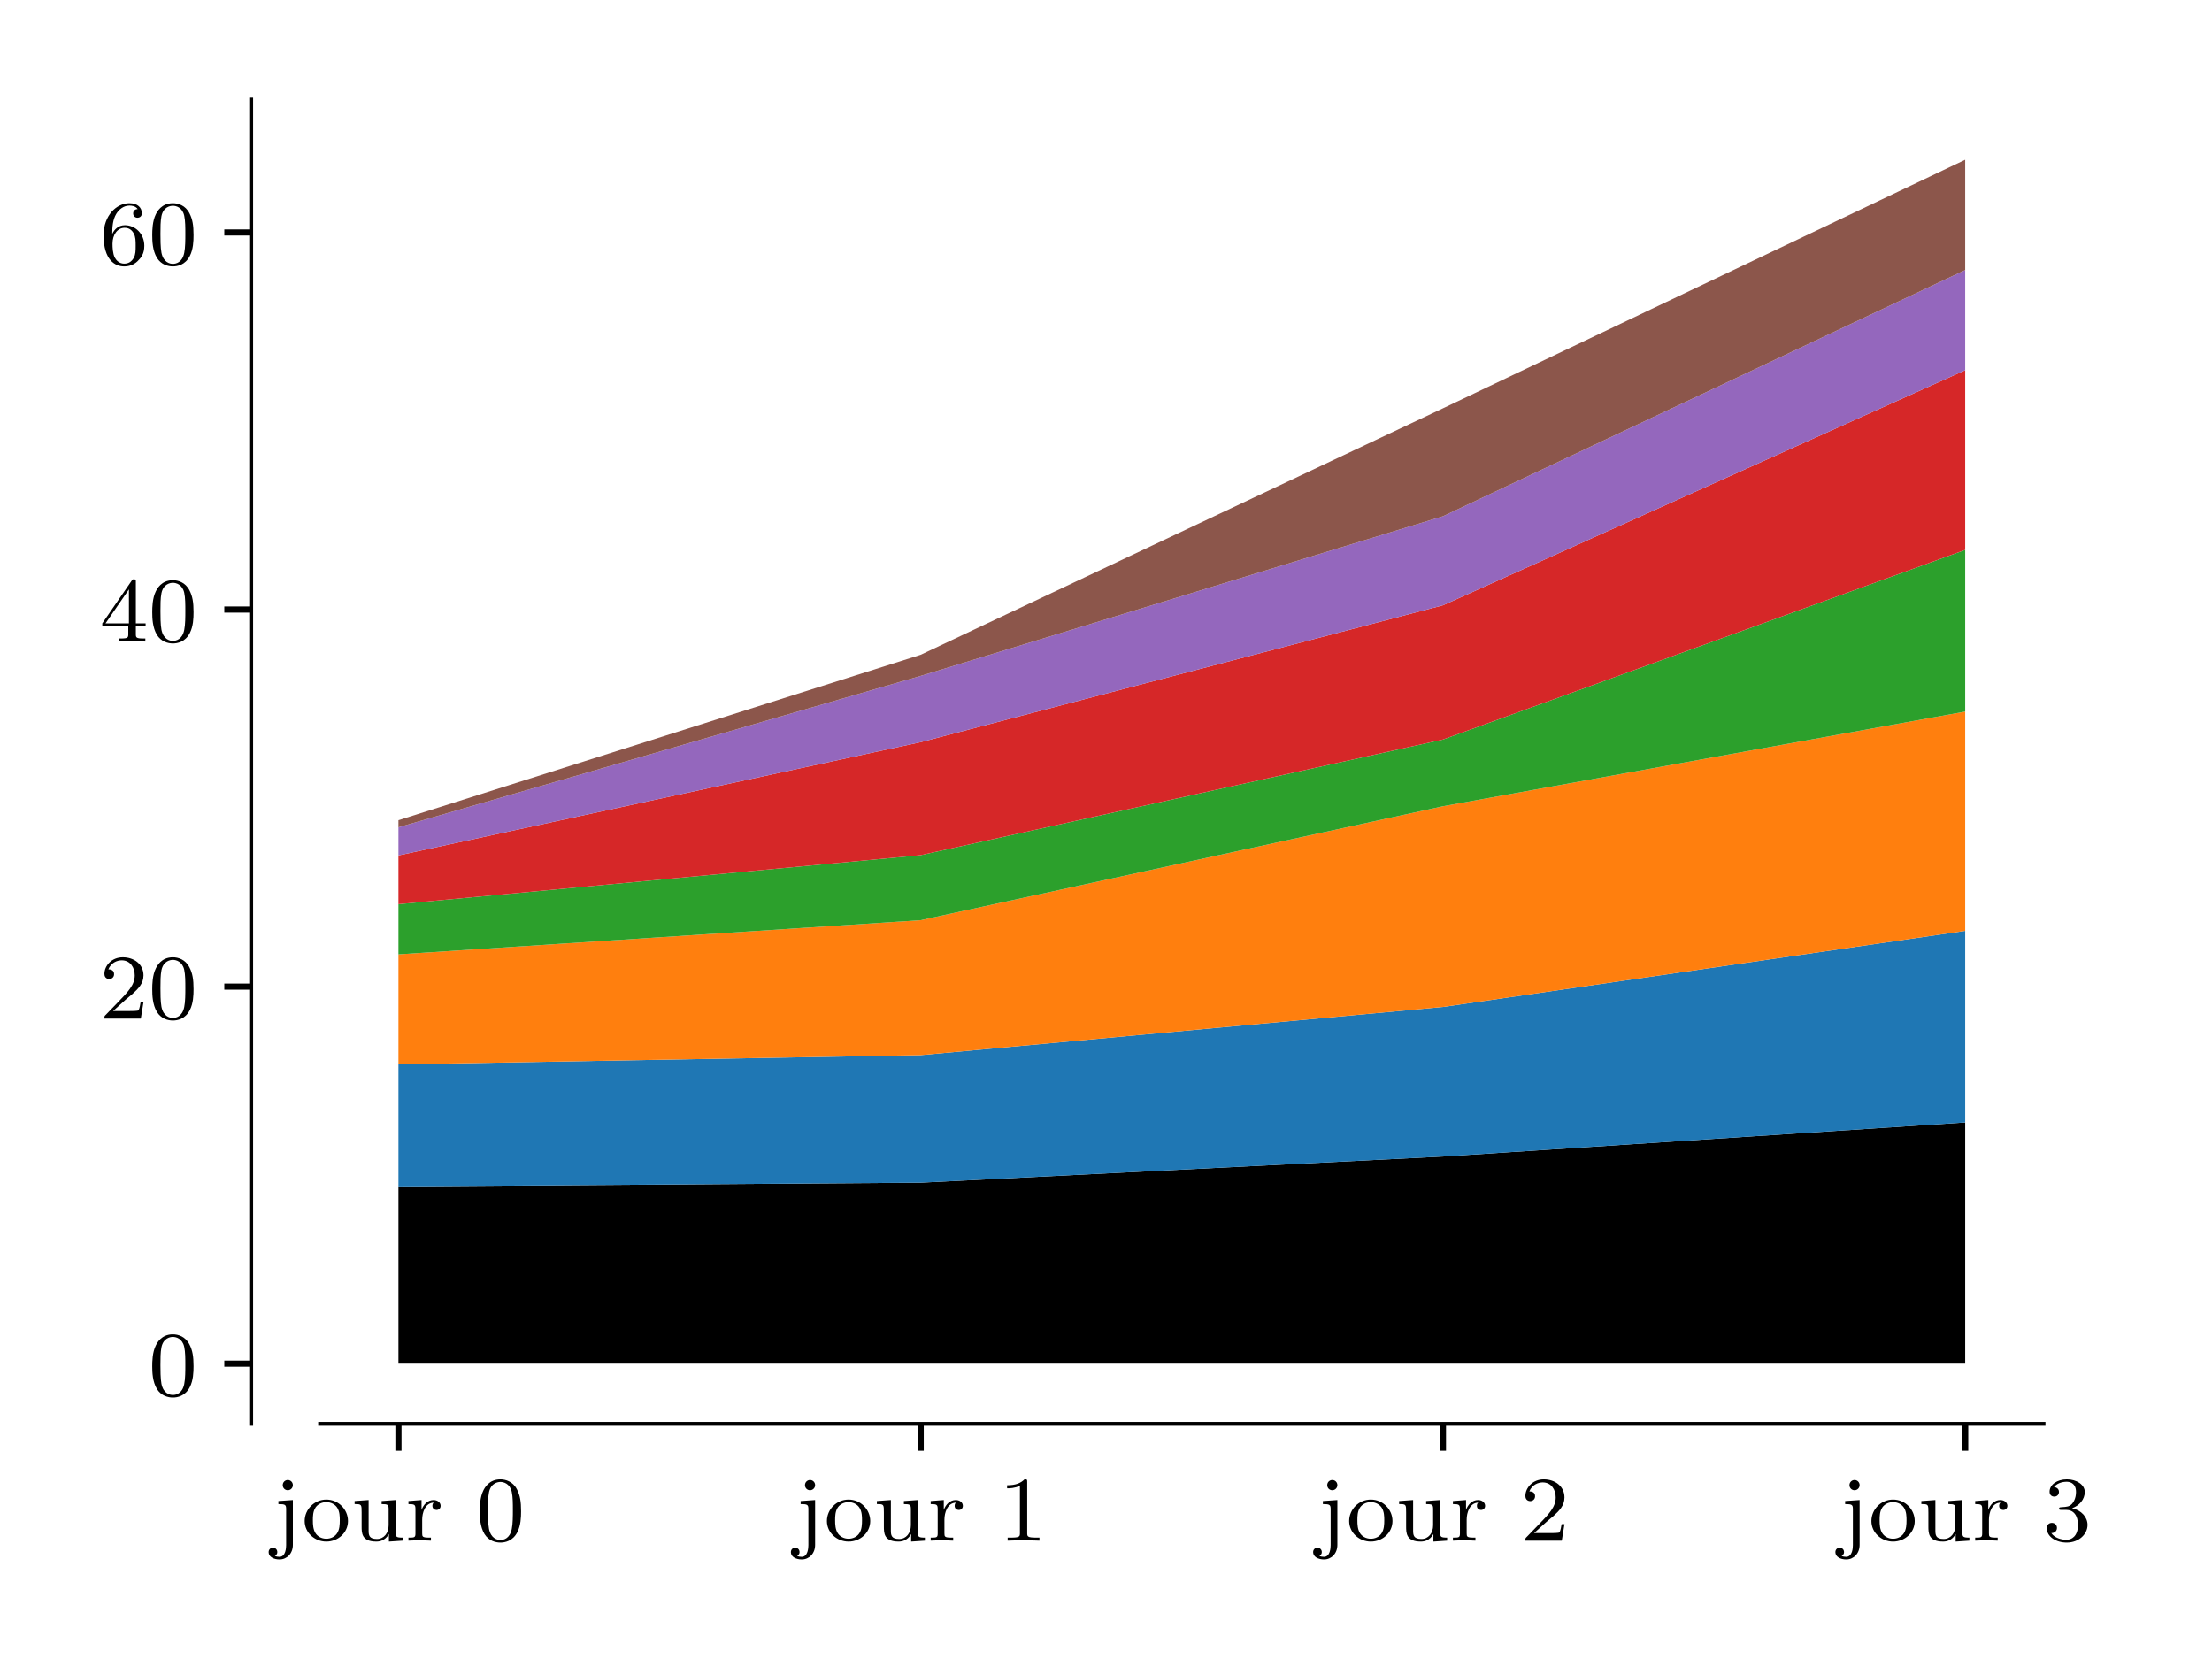
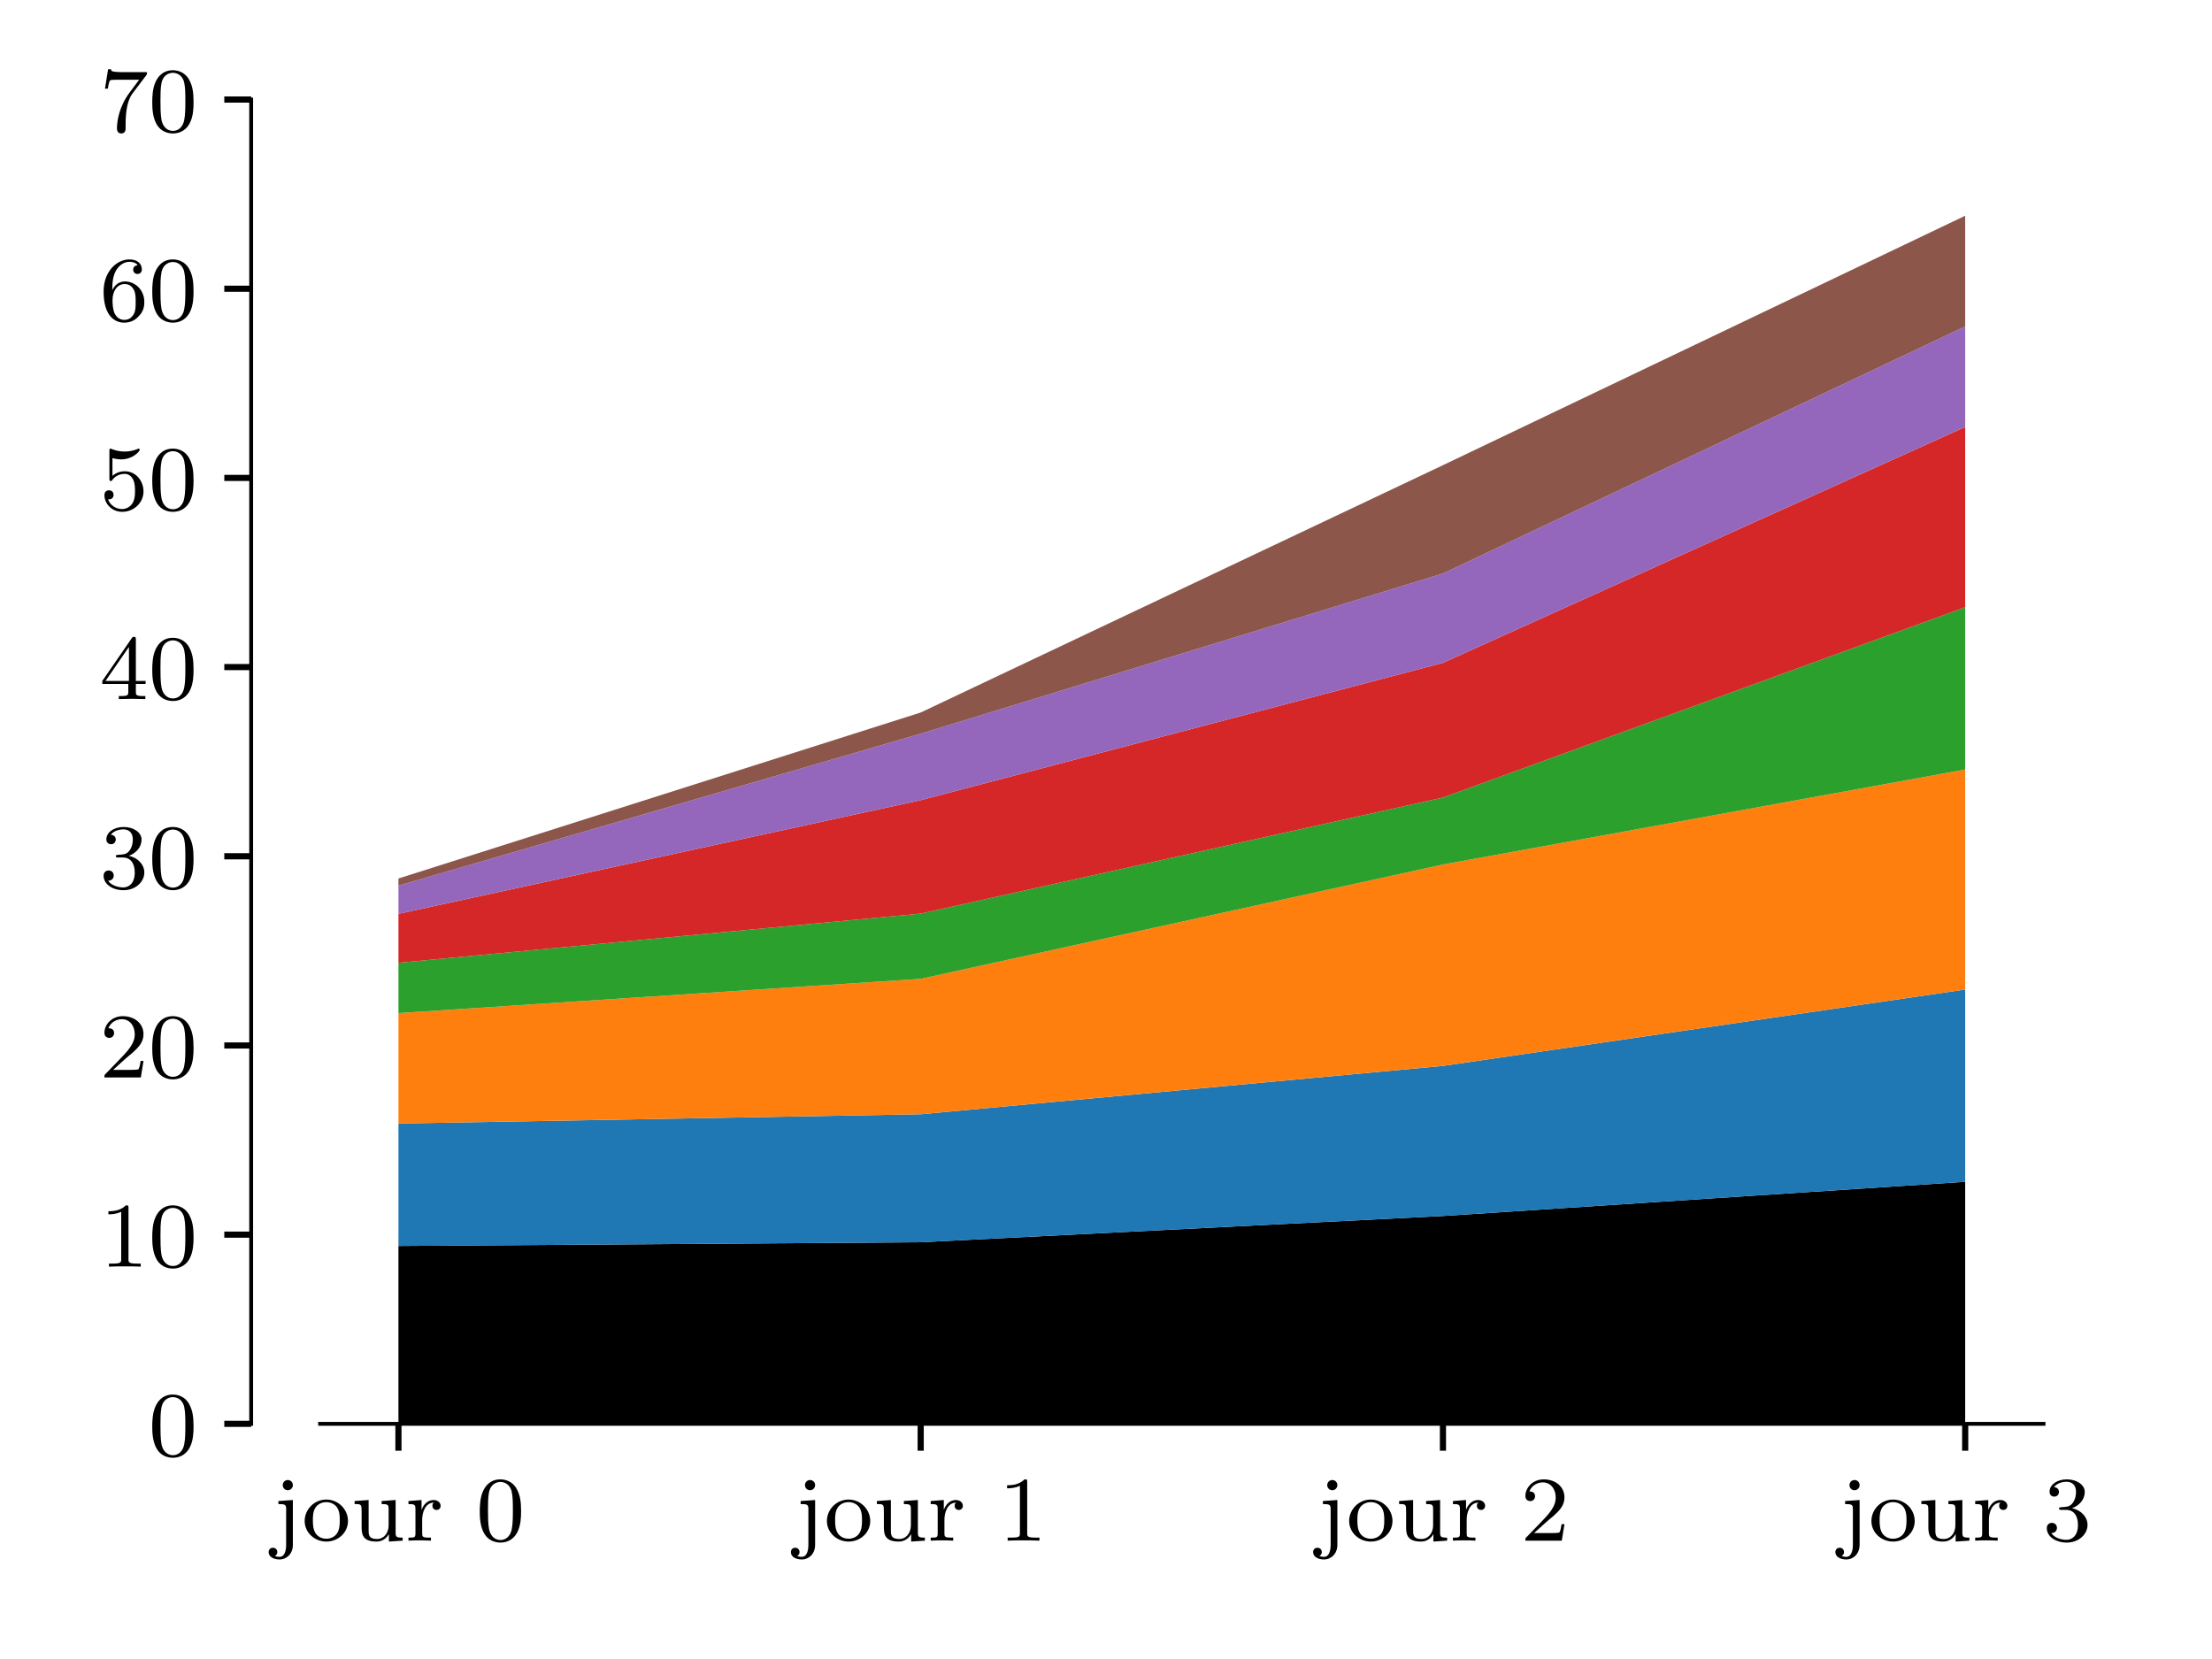
<svg xmlns="http://www.w3.org/2000/svg" xmlns:xlink="http://www.w3.org/1999/xlink" width="288pt" height="216pt" viewBox="0 0 288 216" version="1.1">
  <defs>
    <style type="text/css">*{stroke-linejoin: round; stroke-linecap: butt}</style>
  </defs>
  <g id="figure_1">
    <g id="patch_1">
      <path d="M 0 216  L 288 216  L 288 0  L 0 0  L 0 216  z " style="fill: none" />
    </g>
    <g id="axes_1">
      <g id="patch_2">
        <path d="M 32.703 185.382  L 275.04 185.382  L 275.04 12.96  L 32.703 12.96  L 32.703 185.382  z " style="fill: none" />
      </g>
      <g id="PolyCollection_1">
-         <path d="M 51.877 154.468  L 51.877 177.545  L 119.873 177.545  L 187.869 177.545  L 255.865 177.545  L 255.865 146.141  L 255.865 146.141  L 187.869 150.577  L 119.873 153.983  L 51.877 154.468  z " clip-path="url(#peb428941d1)" />
+         <path d="M 51.877 162.224  L 51.877 185.382  L 119.873 185.382  L 187.869 185.382  L 255.865 185.382  L 255.865 153.869  L 255.865 153.869  L 187.869 158.32  L 119.873 161.738  L 51.877 162.224  z " clip-path="url(#p47b57feab8)" />
      </g>
      <g id="PolyCollection_2">
-         <path d="M 51.877 138.58  L 51.877 154.468  L 119.873 153.983  L 187.869 150.577  L 255.865 146.141  L 255.865 121.197  L 255.865 121.197  L 187.869 131.104  L 119.873 137.376  L 51.877 138.58  z " clip-path="url(#peb428941d1)" style="fill: #1f77b4" />
+         <path d="M 51.877 146.282  L 51.877 162.224  L 119.873 161.738  L 187.869 158.32  L 255.865 153.869  L 255.865 128.837  L 255.865 128.837  L 187.869 138.779  L 119.873 145.072  L 51.877 146.282  z " clip-path="url(#p47b57feab8)" style="fill: #1f77b4" />
      </g>
      <g id="PolyCollection_3">
-         <path d="M 51.877 124.255  L 51.877 138.58  L 119.873 137.376  L 187.869 131.104  L 255.865 121.197  L 255.865 92.651  L 255.865 92.651  L 187.869 104.974  L 119.873 119.807  L 51.877 124.255  z " clip-path="url(#peb428941d1)" style="fill: #ff7f0e" />
+         <path d="M 51.877 131.906  L 51.877 146.282  L 119.873 145.072  L 187.869 138.779  L 255.865 128.837  L 255.865 100.191  L 255.865 100.191  L 187.869 112.557  L 119.873 127.443  L 51.877 131.906  z " clip-path="url(#p47b57feab8)" style="fill: #ff7f0e" />
      </g>
      <g id="PolyCollection_4">
-         <path d="M 51.877 117.723  L 51.877 124.255  L 119.873 119.807  L 187.869 104.974  L 255.865 92.651  L 255.865 71.594  L 255.865 71.594  L 187.869 96.287  L 119.873 111.341  L 51.877 117.723  z " clip-path="url(#peb428941d1)" style="fill: #2ca02c" />
+         <path d="M 51.877 125.352  L 51.877 131.906  L 119.873 127.443  L 187.869 112.557  L 255.865 100.191  L 255.865 79.061  L 255.865 79.061  L 187.869 103.841  L 119.873 118.947  L 51.877 125.352  z " clip-path="url(#p47b57feab8)" style="fill: #2ca02c" />
      </g>
      <g id="PolyCollection_5">
-         <path d="M 51.877 111.376  L 51.877 117.723  L 119.873 111.341  L 187.869 96.287  L 255.865 71.594  L 255.865 48.203  L 255.865 48.203  L 187.869 78.809  L 119.873 96.627  L 51.877 111.376  z " clip-path="url(#peb428941d1)" style="fill: #d62728" />
+         <path d="M 51.877 118.982  L 51.877 125.352  L 119.873 118.947  L 187.869 103.841  L 255.865 79.061  L 255.865 55.589  L 255.865 55.589  L 187.869 86.301  L 119.873 104.181  L 51.877 118.982  z " clip-path="url(#p47b57feab8)" style="fill: #d62728" />
      </g>
      <g id="PolyCollection_6">
-         <path d="M 51.877 107.713  L 51.877 111.376  L 119.873 96.627  L 187.869 78.809  L 255.865 48.203  L 255.865 35.16  L 255.865 35.16  L 187.869 67.217  L 119.873 88.001  L 51.877 107.713  z " clip-path="url(#peb428941d1)" style="fill: #9467bd" />
+         <path d="M 51.877 115.307  L 51.877 118.982  L 119.873 104.181  L 187.869 86.301  L 255.865 55.589  L 255.865 42.5  L 255.865 42.5  L 187.869 74.669  L 119.873 95.526  L 51.877 115.307  z " clip-path="url(#p47b57feab8)" style="fill: #9467bd" />
      </g>
      <g id="PolyCollection_7">
-         <path d="M 51.877 106.79  L 51.877 107.713  L 119.873 88.001  L 187.869 67.217  L 255.865 35.16  L 255.865 20.797  L 255.865 20.797  L 187.869 53.163  L 119.873 85.253  L 51.877 106.79  z " clip-path="url(#peb428941d1)" style="fill: #8c564b" />
+         <path d="M 51.877 114.38  L 51.877 115.307  L 119.873 95.526  L 187.869 74.669  L 255.865 42.5  L 255.865 28.087  L 255.865 28.087  L 187.869 60.566  L 119.873 92.768  L 51.877 114.38  z " clip-path="url(#p47b57feab8)" style="fill: #8c564b" />
      </g>
      <g id="matplotlib.axis_1">
        <g id="xtick_1">
          <g id="line2d_1">
            <defs>
-               <path id="mc87cf0268b" d="M 0 0  L 0 3.5  " style="stroke: #000000; stroke-width: 0.8" />
+               <path id="m48190f7386" d="M 0 0  L 0 3.5  " style="stroke: #000000; stroke-width: 0.8" />
            </defs>
            <g>
-               <use xlink:href="#mc87cf0268b" x="51.877" y="185.382" style="stroke: #000000; stroke-width: 0.8" />
+               <use xlink:href="#m48190f7386" x="51.877" y="185.382" style="stroke: #000000; stroke-width: 0.8" />
            </g>
          </g>
          <g id="text_1">
            <g transform="translate(35.40735 200.5913)scale(0.12 -0.12)">
              <defs>
                <path id="LMRoman8-Regular-6a" d="M 1453 -294  L 1453 2822  L 448 2752  L 448 2541  C 928 2541 986 2496 986 2182  L 986 -307  C 986 -480 960 -1126 518 -1126  C 422 -1126 282 -1101 198 -1069  C 237 -1056 371 -973 371 -794  C 371 -621 250 -493 70 -493  C -90 -493 -230 -602 -230 -800  C -230 -1126 128 -1306 525 -1306  C 1037 -1306 1453 -896 1453 -294  z M 1453 3853  C 1453 4064 1286 4211 1101 4211  C 915 4211 749 4064 749 3853  C 749 3667 896 3501 1101 3501  C 1299 3501 1453 3667 1453 3853  z " transform="scale(0.015625)" />
                <path id="LMRoman8-Regular-6f" d="M 3200 1363  C 3200 2163 2541 2854 1696 2854  C 851 2854 192 2163 192 1363  C 192 563 877 -64 1696 -64  C 2522 -64 3200 563 3200 1363  z M 2630 1421  C 2630 1126 2618 774 2438 506  C 2266 250 1978 134 1696 134  C 1350 134 1082 301 941 525  C 781 787 762 1101 762 1421  C 762 1664 762 2048 960 2323  C 1126 2547 1395 2675 1696 2675  C 2029 2675 2304 2515 2451 2291  C 2624 2022 2630 1677 2630 1421  z " transform="scale(0.015625)" />
                <path id="LMRoman8-Regular-75" d="M 3597 0  L 3597 211  C 3162 211 3110 256 3110 570  L 3110 2822  L 2138 2752  L 2138 2541  C 2573 2541 2624 2496 2624 2182  L 2624 1069  C 2624 518 2291 115 1811 115  C 1261 115 1235 390 1235 710  L 1235 2822  L 262 2752  L 262 2541  C 749 2541 749 2522 749 1952  L 749 992  C 749 531 749 -64 1773 -64  C 2374 -64 2605 397 2637 454  L 2643 454  L 2643 -64  L 3597 0  z " transform="scale(0.015625)" />
                <path id="LMRoman8-Regular-72" d="M 2458 2419  C 2458 2643 2253 2822 1971 2822  C 1555 2822 1274 2509 1139 2150  L 1133 2150  L 1133 2822  L 224 2752  L 224 2541  C 659 2541 710 2496 710 2182  L 710 499  C 710 211 634 211 224 211  L 224 0  C 474 19 826 19 979 19  C 1357 19 1370 19 1786 0  L 1786 211  L 1658 211  C 1190 211 1178 282 1178 512  L 1178 1459  C 1178 1939 1376 2630 1990 2643  C 1952 2618 1888 2566 1888 2419  C 1888 2221 2042 2131 2170 2131  C 2323 2131 2458 2234 2458 2419  z " transform="scale(0.015625)" />
                <path id="LMRoman8-Regular-20" transform="scale(0.015625)" />
                <path id="LMRoman8-Regular-30" d="M 3130 2042  C 3130 2726 3059 3142 2848 3552  C 2566 4115 2048 4256 1696 4256  C 890 4256 595 3654 506 3475  C 275 3008 262 2374 262 2042  C 262 1619 282 973 589 461  C 883 -13 1357 -134 1696 -134  C 2003 -134 2554 -38 2874 595  C 3110 1056 3130 1626 3130 2042  z M 2560 2118  C 2560 1741 2560 1165 2483 806  C 2349 134 1907 45 1696 45  C 1478 45 1037 147 902 819  C 832 1184 832 1786 832 2118  C 832 2560 832 3008 902 3360  C 1037 4013 1536 4077 1696 4077  C 1914 4077 2355 3968 2483 3386  C 2560 3034 2560 2554 2560 2118  z " transform="scale(0.015625)" />
              </defs>
              <use xlink:href="#LMRoman8-Regular-6a" />
              <use xlink:href="#LMRoman8-Regular-6f" x="32.5" />
              <use xlink:href="#LMRoman8-Regular-75" x="85.6" />
              <use xlink:href="#LMRoman8-Regular-72" x="144.6" />
              <use xlink:href="#LMRoman8-Regular-20" x="186" />
              <use xlink:href="#LMRoman8-Regular-30" x="221.4" />
            </g>
          </g>
        </g>
        <g id="xtick_2">
          <g id="line2d_2">
            <g>
-               <use xlink:href="#mc87cf0268b" x="119.873" y="185.382" style="stroke: #000000; stroke-width: 0.8" />
+               <use xlink:href="#m48190f7386" x="119.873" y="185.382" style="stroke: #000000; stroke-width: 0.8" />
            </g>
          </g>
          <g id="text_2">
            <g transform="translate(103.4033 200.5913)scale(0.12 -0.12)">
              <defs>
                <path id="LMRoman8-Regular-31" d="M 2861 0  L 2861 211  L 2637 211  C 2029 211 2010 288 2010 525  L 2010 4077  C 2010 4250 1997 4256 1824 4256  C 1562 4000 1222 3846 614 3846  L 614 3635  C 787 3635 1133 3635 1504 3808  L 1504 525  C 1504 288 1485 211 877 211  L 653 211  L 653 0  C 915 19 1466 19 1754 19  C 2042 19 2598 19 2861 0  z " transform="scale(0.015625)" />
              </defs>
              <use xlink:href="#LMRoman8-Regular-6a" />
              <use xlink:href="#LMRoman8-Regular-6f" x="32.5" />
              <use xlink:href="#LMRoman8-Regular-75" x="85.6" />
              <use xlink:href="#LMRoman8-Regular-72" x="144.6" />
              <use xlink:href="#LMRoman8-Regular-20" x="186" />
              <use xlink:href="#LMRoman8-Regular-31" x="221.4" />
            </g>
          </g>
        </g>
        <g id="xtick_3">
          <g id="line2d_3">
            <g>
-               <use xlink:href="#mc87cf0268b" x="187.869" y="185.382" style="stroke: #000000; stroke-width: 0.8" />
+               <use xlink:href="#m48190f7386" x="187.869" y="185.382" style="stroke: #000000; stroke-width: 0.8" />
            </g>
          </g>
          <g id="text_3">
            <g transform="translate(171.3992 200.5913)scale(0.12 -0.12)">
              <defs>
                <path id="LMRoman8-Regular-32" d="M 3053 1146  L 2854 1146  C 2835 1018 2784 698 2707 576  C 2669 525 2182 525 2080 525  L 941 525  L 1805 1306  C 1907 1402 2176 1613 2278 1702  C 2675 2067 3053 2419 3053 3002  C 3053 3763 2413 4256 1613 4256  C 845 4256 339 3674 339 3104  C 339 2790 589 2746 678 2746  C 813 2746 1011 2842 1011 3085  C 1011 3418 691 3418 614 3418  C 800 3885 1229 4045 1542 4045  C 2138 4045 2445 3539 2445 3002  C 2445 2336 1978 1850 1222 1075  L 416 243  C 339 173 339 160 339 0  L 2867 0  L 3053 1146  z " transform="scale(0.015625)" />
              </defs>
              <use xlink:href="#LMRoman8-Regular-6a" />
              <use xlink:href="#LMRoman8-Regular-6f" x="32.5" />
              <use xlink:href="#LMRoman8-Regular-75" x="85.6" />
              <use xlink:href="#LMRoman8-Regular-72" x="144.6" />
              <use xlink:href="#LMRoman8-Regular-20" x="186" />
              <use xlink:href="#LMRoman8-Regular-32" x="221.4" />
            </g>
          </g>
        </g>
        <g id="xtick_4">
          <g id="line2d_4">
            <g>
-               <use xlink:href="#mc87cf0268b" x="255.865" y="185.382" style="stroke: #000000; stroke-width: 0.8" />
+               <use xlink:href="#m48190f7386" x="255.865" y="185.382" style="stroke: #000000; stroke-width: 0.8" />
            </g>
          </g>
          <g id="text_4">
            <g transform="translate(239.3951 200.5913)scale(0.12 -0.12)">
              <defs>
                <path id="LMRoman8-Regular-33" d="M 3110 1094  C 3110 1626 2688 2112 2035 2253  C 2541 2432 2918 2867 2918 3379  C 2918 3891 2342 4256 1677 4256  C 992 4256 474 3885 474 3398  C 474 3162 634 3059 800 3059  C 998 3059 1126 3200 1126 3386  C 1126 3622 922 3712 781 3718  C 1050 4070 1542 4090 1658 4090  C 1824 4090 2310 4038 2310 3379  C 2310 2931 2125 2662 2035 2560  C 1843 2362 1696 2349 1306 2323  C 1184 2317 1133 2310 1133 2227  C 1133 2138 1190 2138 1299 2138  L 1619 2138  C 2125 2138 2445 1766 2445 1094  C 2445 294 1990 58 1651 58  C 1299 58 819 186 595 525  C 826 525 986 672 986 883  C 986 1088 838 1235 634 1235  C 461 1235 282 1126 282 870  C 282 262 934 -134 1664 -134  C 2515 -134 3110 454 3110 1094  z " transform="scale(0.015625)" />
              </defs>
              <use xlink:href="#LMRoman8-Regular-6a" />
              <use xlink:href="#LMRoman8-Regular-6f" x="32.5" />
              <use xlink:href="#LMRoman8-Regular-75" x="85.6" />
              <use xlink:href="#LMRoman8-Regular-72" x="144.6" />
              <use xlink:href="#LMRoman8-Regular-20" x="186" />
              <use xlink:href="#LMRoman8-Regular-33" x="221.4" />
            </g>
          </g>
        </g>
      </g>
      <g id="matplotlib.axis_2">
        <g id="ytick_1">
          <g id="line2d_5">
            <defs>
-               <path id="m69cf7e8116" d="M 0 0  L -3.5 0  " style="stroke: #000000; stroke-width: 0.8" />
+               <path id="m11b7211be3" d="M 0 0  L -3.5 0  " style="stroke: #000000; stroke-width: 0.8" />
            </defs>
            <g>
-               <use xlink:href="#m69cf7e8116" x="32.703" y="177.545" style="stroke: #000000; stroke-width: 0.8" />
+               <use xlink:href="#m11b7211be3" x="32.703" y="185.382" style="stroke: #000000; stroke-width: 0.8" />
            </g>
          </g>
          <g id="text_5">
-             <g transform="translate(19.33125 181.7095)scale(0.12 -0.12)">
+             <g transform="translate(19.33125 189.5469)scale(0.12 -0.12)">
              <use xlink:href="#LMRoman8-Regular-30" />
            </g>
          </g>
        </g>
        <g id="ytick_2">
          <g id="line2d_6">
            <g>
-               <use xlink:href="#m69cf7e8116" x="32.703" y="128.453" style="stroke: #000000; stroke-width: 0.8" />
+               <use xlink:href="#m11b7211be3" x="32.703" y="160.751" style="stroke: #000000; stroke-width: 0.8" />
            </g>
          </g>
          <g id="text_6">
-             <g transform="translate(12.96 132.6175)scale(0.12 -0.12)">
-               <use xlink:href="#LMRoman8-Regular-32" />
+             <g transform="translate(12.96 164.9151)scale(0.12 -0.12)">
+               <use xlink:href="#LMRoman8-Regular-31" />
              <use xlink:href="#LMRoman8-Regular-30" x="53.1" />
            </g>
          </g>
        </g>
        <g id="ytick_3">
          <g id="line2d_7">
            <g>
-               <use xlink:href="#m69cf7e8116" x="32.703" y="79.361" style="stroke: #000000; stroke-width: 0.8" />
+               <use xlink:href="#m11b7211be3" x="32.703" y="136.119" style="stroke: #000000; stroke-width: 0.8" />
            </g>
          </g>
          <g id="text_7">
-             <g transform="translate(12.96 83.52557)scale(0.12 -0.12)">
-               <defs>
-                 <path id="LMRoman8-Regular-34" d="M 3200 1050  L 3200 1261  L 2522 1261  L 2522 4141  C 2522 4269 2522 4320 2387 4320  C 2304 4320 2298 4314 2234 4224  L 192 1261  L 192 1050  L 1997 1050  L 1997 518  C 1997 282 1978 211 1485 211  L 1338 211  L 1338 0  L 2259 19  L 3181 0  L 3181 211  L 3034 211  C 2541 211 2522 282 2522 518  L 2522 1050  L 3200 1050  z M 2042 1261  L 416 1261  L 2042 3622  L 2042 1261  z " transform="scale(0.015625)" />
-               </defs>
-               <use xlink:href="#LMRoman8-Regular-34" />
+             <g transform="translate(12.96 140.2833)scale(0.12 -0.12)">
+               <use xlink:href="#LMRoman8-Regular-32" />
              <use xlink:href="#LMRoman8-Regular-30" x="53.1" />
            </g>
          </g>
        </g>
        <g id="ytick_4">
          <g id="line2d_8">
            <g>
-               <use xlink:href="#m69cf7e8116" x="32.703" y="30.269" style="stroke: #000000; stroke-width: 0.8" />
+               <use xlink:href="#m11b7211be3" x="32.703" y="111.487" style="stroke: #000000; stroke-width: 0.8" />
            </g>
          </g>
          <g id="text_8">
-             <g transform="translate(12.96 34.43361)scale(0.12 -0.12)">
+             <g transform="translate(12.96 115.6515)scale(0.12 -0.12)">
+               <use xlink:href="#LMRoman8-Regular-33" />
+               <use xlink:href="#LMRoman8-Regular-30" x="53.1" />
+             </g>
+           </g>
+         </g>
+         <g id="ytick_5">
+           <g id="line2d_9">
+             <g>
+               <use xlink:href="#m11b7211be3" x="32.703" y="86.855" style="stroke: #000000; stroke-width: 0.8" />
+             </g>
+           </g>
+           <g id="text_9">
+             <g transform="translate(12.96 91.01973)scale(0.12 -0.12)">
+               <defs>
+                 <path id="LMRoman8-Regular-34" d="M 3200 1050  L 3200 1261  L 2522 1261  L 2522 4141  C 2522 4269 2522 4320 2387 4320  C 2304 4320 2298 4314 2234 4224  L 192 1261  L 192 1050  L 1997 1050  L 1997 518  C 1997 282 1978 211 1485 211  L 1338 211  L 1338 0  L 2259 19  L 3181 0  L 3181 211  L 3034 211  C 2541 211 2522 282 2522 518  L 2522 1050  L 3200 1050  z M 2042 1261  L 416 1261  L 2042 3622  L 2042 1261  z " transform="scale(0.015625)" />
+               </defs>
+               <use xlink:href="#LMRoman8-Regular-34" />
+               <use xlink:href="#LMRoman8-Regular-30" x="53.1" />
+             </g>
+           </g>
+         </g>
+         <g id="ytick_6">
+           <g id="line2d_10">
+             <g>
+               <use xlink:href="#m11b7211be3" x="32.703" y="62.224" style="stroke: #000000; stroke-width: 0.8" />
+             </g>
+           </g>
+           <g id="text_10">
+             <g transform="translate(12.96 66.38795)scale(0.12 -0.12)">
+               <defs>
+                 <path id="LMRoman8-Regular-35" d="M 3053 1280  C 3053 2022 2515 2682 1760 2682  C 1440 2682 1139 2579 896 2362  L 896 3597  C 979 3571 1235 3507 1504 3507  C 2304 3507 2790 4070 2790 4166  C 2790 4237 2746 4256 2714 4256  C 2714 4256 2688 4256 2630 4224  C 2381 4128 2086 4051 1741 4051  C 1363 4051 1050 4147 851 4224  C 787 4256 768 4256 768 4256  C 685 4256 685 4186 685 4070  L 685 2195  C 685 2080 685 2003 787 2003  C 838 2003 858 2029 890 2080  C 966 2176 1210 2502 1754 2502  C 2112 2502 2285 2208 2342 2086  C 2451 1856 2464 1562 2464 1312  C 2464 1075 2458 730 2278 448  C 2157 256 1901 58 1562 58  C 1146 58 736 320 589 736  C 608 730 653 730 653 730  C 832 730 973 845 973 1043  C 973 1280 787 1363 659 1363  C 544 1363 339 1299 339 1024  C 339 448 838 -134 1574 -134  C 2374 -134 3053 486 3053 1280  z " transform="scale(0.015625)" />
+               </defs>
+               <use xlink:href="#LMRoman8-Regular-35" />
+               <use xlink:href="#LMRoman8-Regular-30" x="53.1" />
+             </g>
+           </g>
+         </g>
+         <g id="ytick_7">
+           <g id="line2d_11">
+             <g>
+               <use xlink:href="#m11b7211be3" x="32.703" y="37.592" style="stroke: #000000; stroke-width: 0.8" />
+             </g>
+           </g>
+           <g id="text_11">
+             <g transform="translate(12.96 41.75616)scale(0.12 -0.12)">
              <defs>
                <path id="LMRoman8-Regular-36" d="M 3110 1299  C 3110 2138 2477 2726 1766 2726  C 1306 2726 1030 2432 883 2118  C 883 2650 928 3117 1158 3507  C 1350 3827 1677 4090 2080 4090  C 2208 4090 2502 4070 2650 3846  C 2362 3834 2336 3616 2336 3546  C 2336 3354 2483 3245 2637 3245  C 2752 3245 2938 3315 2938 3558  C 2938 3942 2650 4256 2074 4256  C 1184 4256 282 3411 282 2029  C 282 294 1088 -134 1709 -134  C 2016 -134 2349 -51 2637 224  C 2893 474 3110 742 3110 1299  z M 2509 1306  C 2509 979 2509 698 2381 467  C 2214 173 1990 58 1709 58  C 1370 58 1158 294 1062 474  C 915 762 902 1197 902 1440  C 902 2074 1248 2547 1741 2547  C 2061 2547 2253 2381 2374 2157  C 2509 1920 2509 1632 2509 1306  z " transform="scale(0.015625)" />
              </defs>
              <use xlink:href="#LMRoman8-Regular-36" />
+               <use xlink:href="#LMRoman8-Regular-30" x="53.1" />
+             </g>
+           </g>
+         </g>
+         <g id="ytick_8">
+           <g id="line2d_12">
+             <g>
+               <use xlink:href="#m11b7211be3" x="32.703" y="12.96" style="stroke: #000000; stroke-width: 0.8" />
+             </g>
+           </g>
+           <g id="text_12">
+             <g transform="translate(12.96 17.12438)scale(0.12 -0.12)">
+               <defs>
+                 <path id="LMRoman8-Regular-37" d="M 3296 4122  L 1670 4122  C 1510 4122 1312 4128 1152 4141  C 819 4166 813 4224 794 4326  L 595 4326  L 378 2976  L 576 2976  C 589 3072 659 3514 749 3565  C 819 3597 1299 3597 1395 3597  L 2752 3597  L 2093 2714  C 1363 1741 1210 730 1210 224  C 1210 160 1210 -134 1510 -134  C 1811 -134 1811 154 1811 230  L 1811 538  C 1811 1459 1965 2214 2278 2630  L 3238 3898  C 3296 3968 3296 3981 3296 4122  z " transform="scale(0.015625)" />
+               </defs>
+               <use xlink:href="#LMRoman8-Regular-37" />
              <use xlink:href="#LMRoman8-Regular-30" x="53.1" />
            </g>
          </g>
        </g>
      </g>
      <g id="patch_3">
        <path d="M 32.703 185.382  L 32.703 12.96  " style="fill: none; stroke: #000000; stroke-width: 0.5; stroke-linejoin: miter; stroke-linecap: square" />
      </g>
      <g id="patch_4">
        <path d="M 41.678 185.382  L 266.065 185.382  " style="fill: none; stroke: #000000; stroke-width: 0.5; stroke-linejoin: miter; stroke-linecap: square" />
      </g>
    </g>
  </g>
  <defs>
-     <clipPath id="peb428941d1">
+     <clipPath id="p47b57feab8">
      <rect x="32.703" y="12.96" width="242.338" height="172.423" />
    </clipPath>
  </defs>
</svg>
